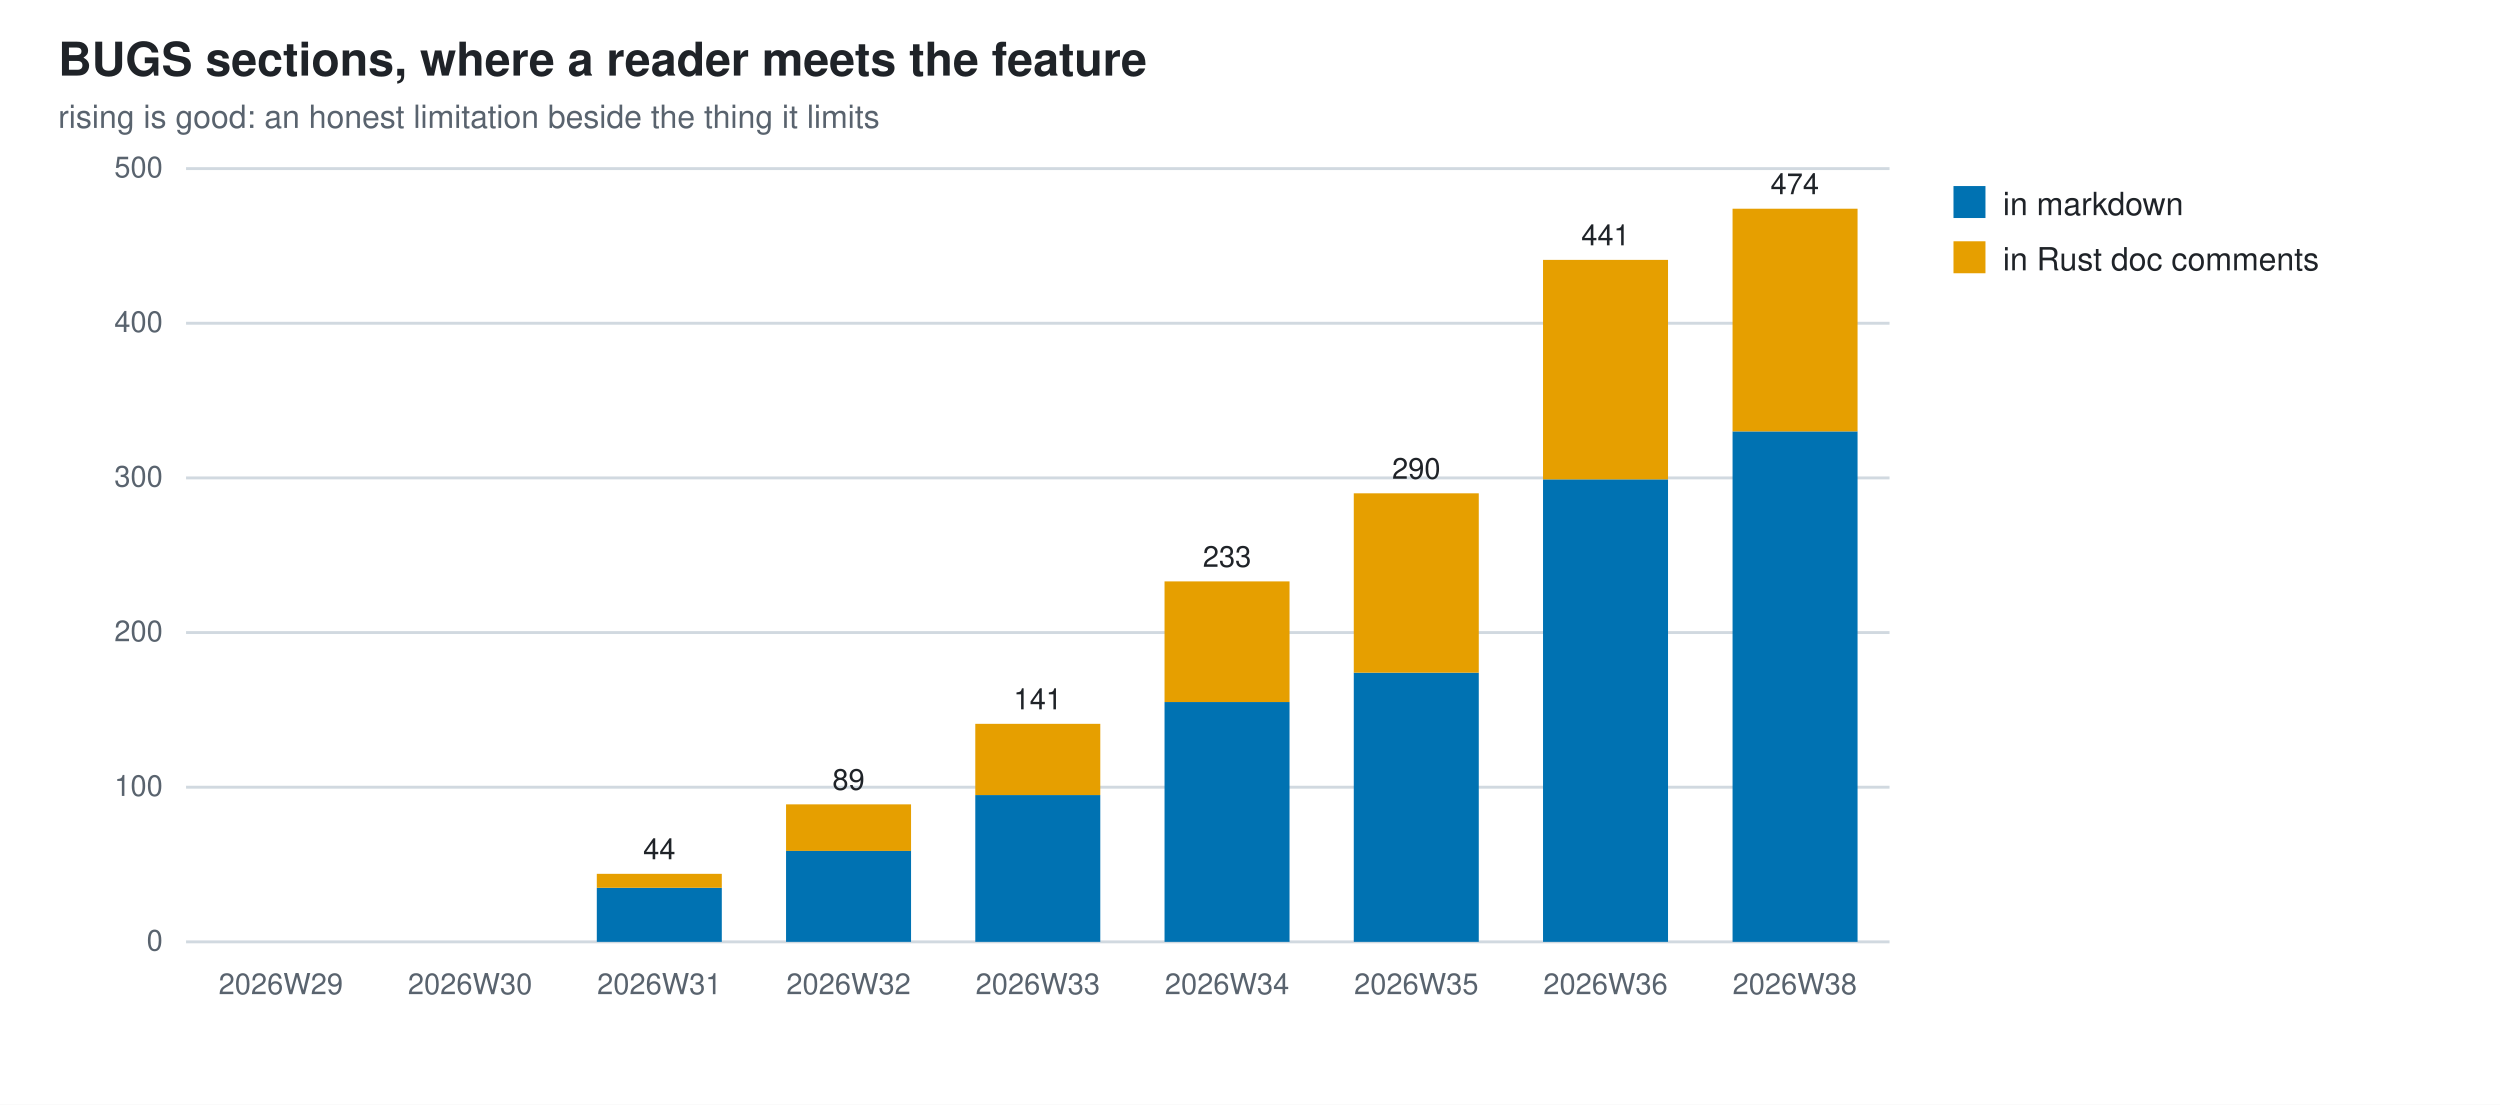
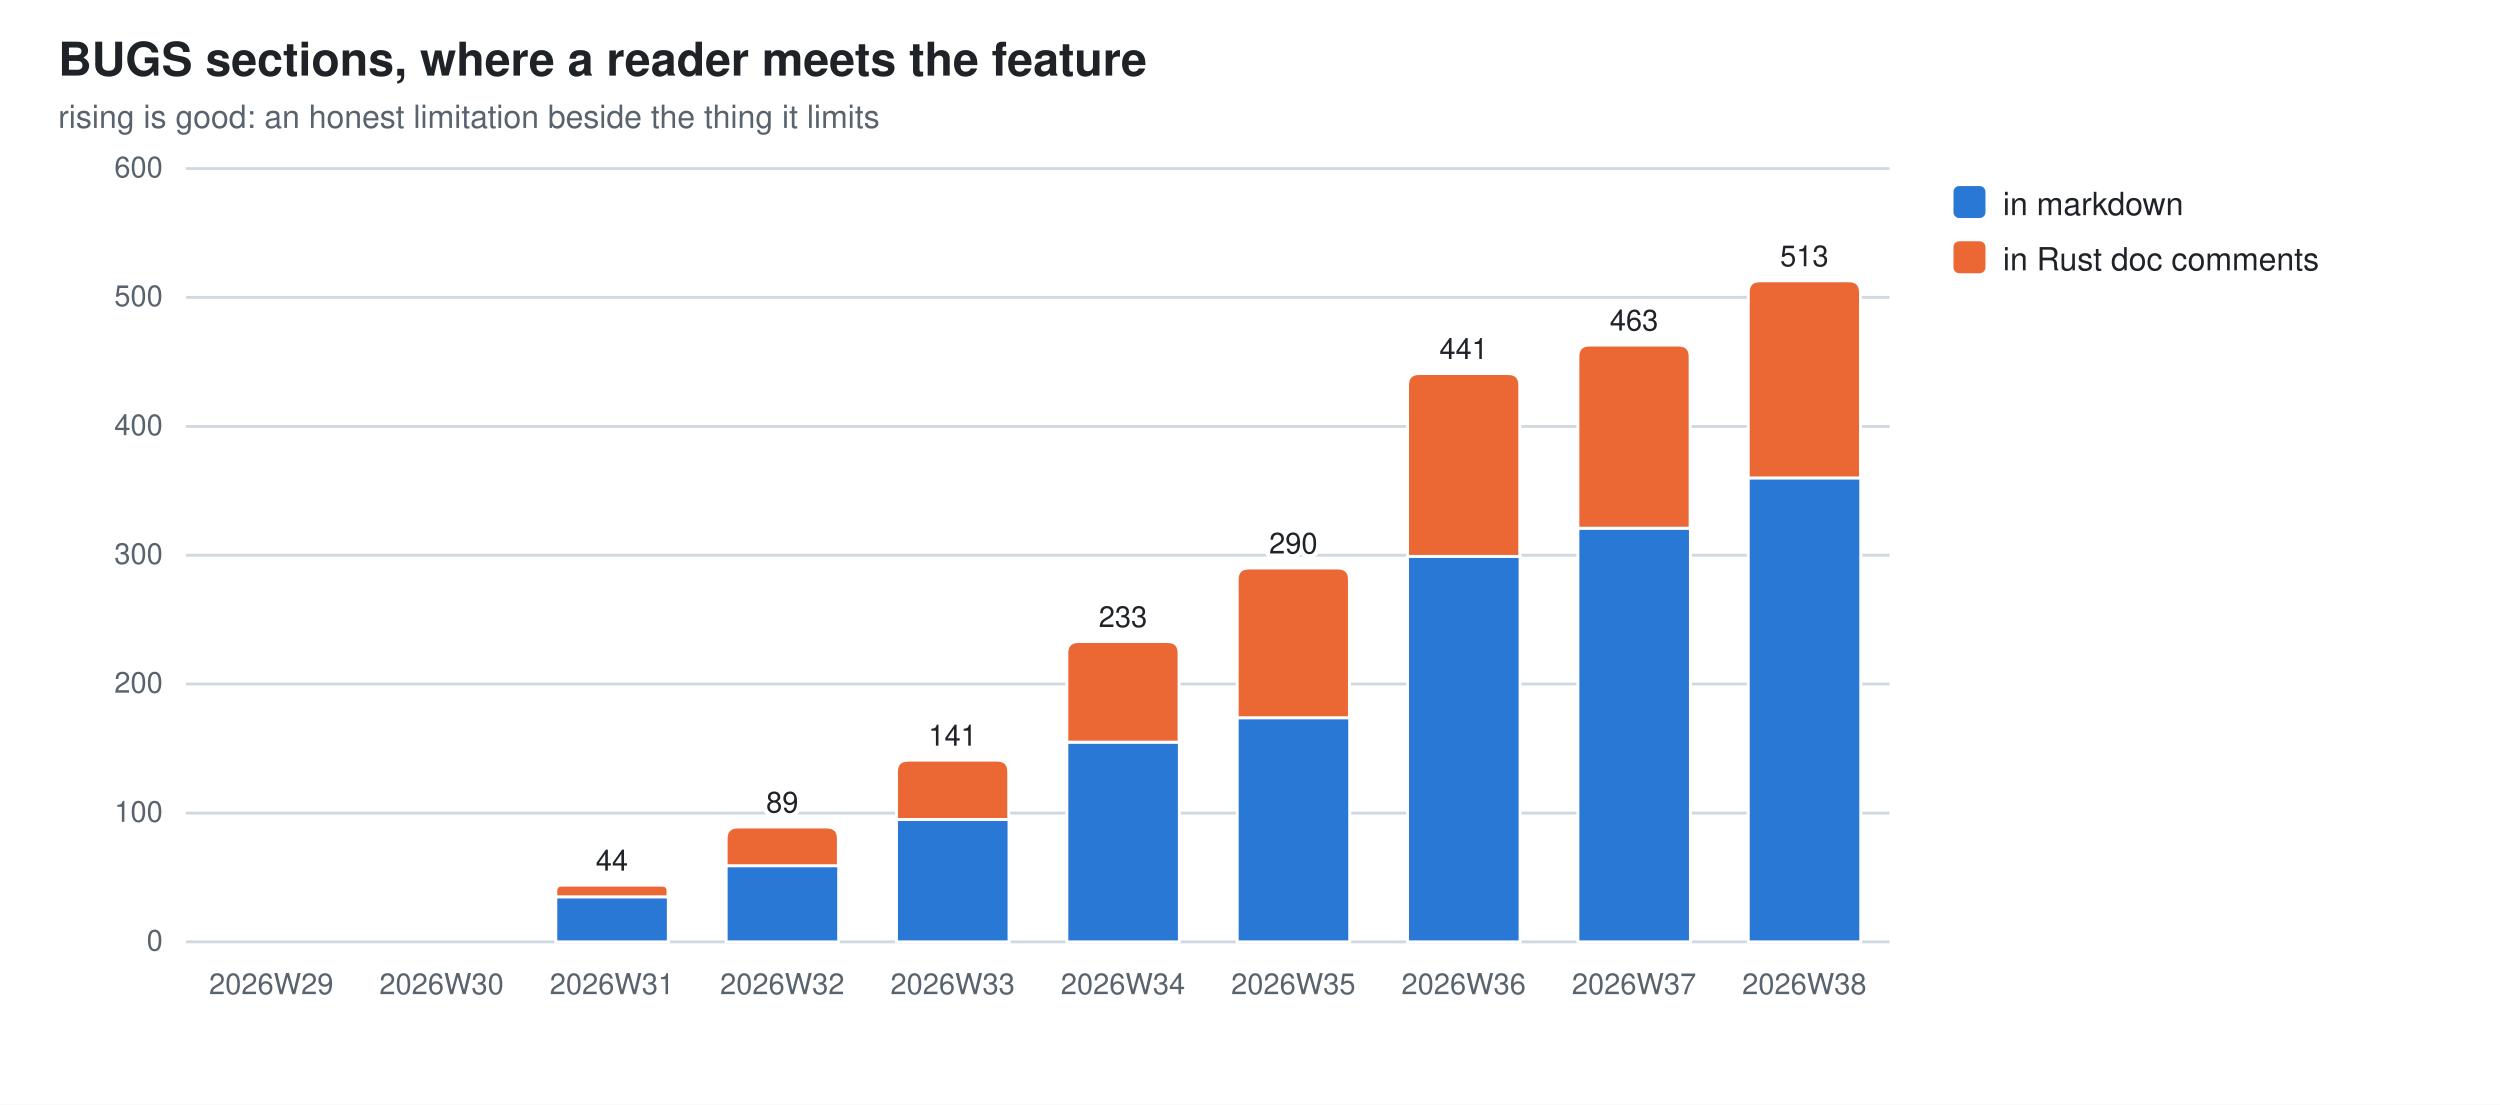
<svg xmlns="http://www.w3.org/2000/svg" width="860" height="380" viewBox="0 0 860 380" role="img" aria-label="BUGS sections, where a reader meets the feature">
  <style>
  .bg{fill:#ffffff} .fg{fill:#1f2328} .mut{fill:#59636e} .grid{stroke:#d1d9e0}
+   .seg{stroke:#ffffff;stroke-width:1}
+   .val{paint-order:stroke;stroke:#ffffff;stroke-width:3px;stroke-linejoin:round}
+   .s0{fill:#2a78d6}  .s1{fill:#eb6834}  .s2{fill:#1baf7a}  .s3{fill:#eda100}  .s4{fill:#e87ba4}  .s5{fill:#008300}  .s6{fill:#4a3aa7}
  @media (prefers-color-scheme: dark){
-     .bg{fill:#0d1117} .fg{fill:#e6edf3} .mut{fill:#9198a1} .grid{stroke:#30363d}}
+     .bg{fill:#0d1117} .fg{fill:#e6edf3} .mut{fill:#9198a1} .grid{stroke:#30363d}
+     .seg{stroke:#0d1117} .val{stroke:#0d1117} .s0{fill:#3987e5} .s1{fill:#d95926} .s2{fill:#199e70} .s3{fill:#c98500} .s4{fill:#d55181} .s5{fill:#008300} .s6{fill:#9085e9}}
  text{font-family:-apple-system,BlinkMacSystemFont,"Segoe UI",Helvetica,Arial,sans-serif}
</style>
  <rect class="bg" width="860" height="380" />
  <text class="fg" x="20" y="26" font-size="16" font-weight="600">BUGS sections, where a reader meets the feature</text>
  <text class="mut" x="20" y="44" font-size="11">rising is good: an honest limitation beside the thing it limits</text>
  <line class="grid" x1="64" y1="324.0" x2="650.0" y2="324.0" stroke-width="1" />
  <text class="mut" x="56" y="327.0" font-size="10" text-anchor="end">0</text>
-   <line class="grid" x1="64" y1="270.8" x2="650.0" y2="270.8" stroke-width="1" />
-   <text class="mut" x="56" y="273.8" font-size="10" text-anchor="end">100</text>
-   <line class="grid" x1="64" y1="217.6" x2="650.0" y2="217.6" stroke-width="1" />
-   <text class="mut" x="56" y="220.6" font-size="10" text-anchor="end">200</text>
-   <line class="grid" x1="64" y1="164.4" x2="650.0" y2="164.4" stroke-width="1" />
-   <text class="mut" x="56" y="167.4" font-size="10" text-anchor="end">300</text>
-   <line class="grid" x1="64" y1="111.2" x2="650.0" y2="111.2" stroke-width="1" />
-   <text class="mut" x="56" y="114.2" font-size="10" text-anchor="end">400</text>
+   <line class="grid" x1="64" y1="279.7" x2="650.0" y2="279.7" stroke-width="1" />
+   <text class="mut" x="56" y="282.7" font-size="10" text-anchor="end">100</text>
+   <line class="grid" x1="64" y1="235.3" x2="650.0" y2="235.3" stroke-width="1" />
+   <text class="mut" x="56" y="238.3" font-size="10" text-anchor="end">200</text>
+   <line class="grid" x1="64" y1="191.0" x2="650.0" y2="191.0" stroke-width="1" />
+   <text class="mut" x="56" y="194.0" font-size="10" text-anchor="end">300</text>
+   <line class="grid" x1="64" y1="146.7" x2="650.0" y2="146.7" stroke-width="1" />
+   <text class="mut" x="56" y="149.7" font-size="10" text-anchor="end">400</text>
+   <line class="grid" x1="64" y1="102.3" x2="650.0" y2="102.3" stroke-width="1" />
+   <text class="mut" x="56" y="105.3" font-size="10" text-anchor="end">500</text>
  <line class="grid" x1="64" y1="58.0" x2="650.0" y2="58.0" stroke-width="1" />
-   <text class="mut" x="56" y="61.0" font-size="10" text-anchor="end">500</text>
-   <text class="mut" x="96.6" y="342" font-size="10" text-anchor="middle">2026W29</text>
-   <text class="mut" x="161.7" y="342" font-size="10" text-anchor="middle">2026W30</text>
-   <rect x="205.3" y="305.4" width="43.0" height="18.6" fill="#0072B2" />
-   <rect x="205.3" y="300.6" width="43.0" height="4.8" fill="#E69F00" />
-   <text class="mut" x="226.8" y="342" font-size="10" text-anchor="middle">2026W31</text>
-   <text class="fg" x="226.8" y="295.6" font-size="10" text-anchor="middle">44</text>
-   <rect x="270.4" y="292.6" width="43.0" height="31.4" fill="#0072B2" />
-   <rect x="270.4" y="276.7" width="43.0" height="16.0" fill="#E69F00" />
-   <text class="mut" x="291.9" y="342" font-size="10" text-anchor="middle">2026W32</text>
-   <text class="fg" x="291.9" y="271.7" font-size="10" text-anchor="middle">89</text>
-   <rect x="335.5" y="273.5" width="43.0" height="50.5" fill="#0072B2" />
-   <rect x="335.5" y="249.0" width="43.0" height="24.5" fill="#E69F00" />
-   <text class="mut" x="357.0" y="342" font-size="10" text-anchor="middle">2026W33</text>
-   <text class="fg" x="357.0" y="244.0" font-size="10" text-anchor="middle">141</text>
-   <rect x="400.6" y="241.5" width="43.0" height="82.5" fill="#0072B2" />
-   <rect x="400.6" y="200.0" width="43.0" height="41.5" fill="#E69F00" />
-   <text class="mut" x="422.1" y="342" font-size="10" text-anchor="middle">2026W34</text>
-   <text class="fg" x="422.1" y="195.0" font-size="10" text-anchor="middle">233</text>
-   <rect x="465.7" y="231.4" width="43.0" height="92.6" fill="#0072B2" />
-   <rect x="465.7" y="169.7" width="43.0" height="61.7" fill="#E69F00" />
-   <text class="mut" x="487.2" y="342" font-size="10" text-anchor="middle">2026W35</text>
-   <text class="fg" x="487.2" y="164.7" font-size="10" text-anchor="middle">290</text>
-   <rect x="530.8" y="164.9" width="43.0" height="159.1" fill="#0072B2" />
-   <rect x="530.8" y="89.4" width="43.0" height="75.5" fill="#E69F00" />
-   <text class="mut" x="552.3" y="342" font-size="10" text-anchor="middle">2026W36</text>
-   <text class="fg" x="552.3" y="84.4" font-size="10" text-anchor="middle">441</text>
-   <rect x="596.0" y="148.4" width="43.0" height="175.6" fill="#0072B2" />
-   <rect x="596.0" y="71.8" width="43.0" height="76.6" fill="#E69F00" />
-   <text class="mut" x="617.4" y="342" font-size="10" text-anchor="middle">2026W38</text>
-   <text class="fg" x="617.4" y="66.8" font-size="10" text-anchor="middle">474</text>
-   <rect x="672" y="64" width="11" height="11" fill="#0072B2" />
-   <text class="fg" x="689" y="74" font-size="11">in markdown</text>
-   <rect x="672" y="83" width="11" height="11" fill="#E69F00" />
-   <text class="fg" x="689" y="93" font-size="11">in Rust doc comments</text>
+   <text class="mut" x="56" y="61.0" font-size="10" text-anchor="end">600</text>
+   <text class="mut" x="93.3" y="342" font-size="10" text-anchor="middle">2026W29</text>
+   <text class="mut" x="151.9" y="342" font-size="10" text-anchor="middle">2026W30</text>
+   <rect class="seg s0" x="191.2" y="308.5" width="38.7" height="15.5" />
+   <path class="seg s1" d="M191.2,308.5 V306.5 Q191.2,304.5 193.2,304.5 H227.8 Q229.8,304.5 229.8,306.5 V308.5 Z" />
+   <text class="mut" x="210.5" y="342" font-size="10" text-anchor="middle">2026W31</text>
+   <text class="fg val" x="210.5" y="299.5" font-size="10" text-anchor="middle">44</text>
+   <rect class="seg s0" x="249.8" y="297.8" width="38.7" height="26.2" />
+   <path class="seg s1" d="M249.8,297.8 V288.5 Q249.8,284.5 253.8,284.5 H284.4 Q288.4,284.5 288.4,288.5 V297.8 Z" />
+   <text class="mut" x="269.1" y="342" font-size="10" text-anchor="middle">2026W32</text>
+   <text class="fg val" x="269.1" y="279.5" font-size="10" text-anchor="middle">89</text>
+   <rect class="seg s0" x="308.4" y="281.9" width="38.7" height="42.1" />
+   <path class="seg s1" d="M308.4,281.9 V265.5 Q308.4,261.5 312.4,261.5 H343.0 Q347.0,261.5 347.0,265.5 V281.9 Z" />
+   <text class="mut" x="327.7" y="342" font-size="10" text-anchor="middle">2026W33</text>
+   <text class="fg val" x="327.7" y="256.5" font-size="10" text-anchor="middle">141</text>
+   <rect class="seg s0" x="367.0" y="255.3" width="38.7" height="68.7" />
+   <path class="seg s1" d="M367.0,255.3 V224.7 Q367.0,220.7 371.0,220.7 H401.6 Q405.6,220.7 405.6,224.7 V255.3 Z" />
+   <text class="mut" x="386.3" y="342" font-size="10" text-anchor="middle">2026W34</text>
+   <text class="fg val" x="386.3" y="215.7" font-size="10" text-anchor="middle">233</text>
+   <rect class="seg s0" x="425.6" y="246.9" width="38.7" height="77.1" />
+   <path class="seg s1" d="M425.6,246.9 V199.4 Q425.6,195.4 429.6,195.4 H460.2 Q464.2,195.4 464.2,199.4 V246.9 Z" />
+   <text class="mut" x="444.9" y="342" font-size="10" text-anchor="middle">2026W35</text>
+   <text class="fg val" x="444.9" y="190.4" font-size="10" text-anchor="middle">290</text>
+   <rect class="seg s0" x="484.2" y="191.4" width="38.7" height="132.6" />
+   <path class="seg s1" d="M484.2,191.4 V132.5 Q484.2,128.5 488.2,128.5 H518.8 Q522.8,128.5 522.8,132.5 V191.4 Z" />
+   <text class="mut" x="503.5" y="342" font-size="10" text-anchor="middle">2026W36</text>
+   <text class="fg val" x="503.5" y="123.5" font-size="10" text-anchor="middle">441</text>
+   <rect class="seg s0" x="542.8" y="181.7" width="38.7" height="142.3" />
+   <path class="seg s1" d="M542.8,181.7 V122.7 Q542.8,118.7 546.8,118.7 H577.4 Q581.4,118.7 581.4,122.7 V181.7 Z" />
+   <text class="mut" x="562.1" y="342" font-size="10" text-anchor="middle">2026W37</text>
+   <text class="fg val" x="562.1" y="113.7" font-size="10" text-anchor="middle">463</text>
+   <rect class="seg s0" x="601.4" y="164.4" width="38.7" height="159.6" />
+   <path class="seg s1" d="M601.4,164.4 V100.6 Q601.4,96.6 605.4,96.6 H636.0 Q640.0,96.6 640.0,100.6 V164.4 Z" />
+   <text class="mut" x="620.7" y="342" font-size="10" text-anchor="middle">2026W38</text>
+   <text class="fg val" x="620.7" y="91.6" font-size="10" text-anchor="middle">513</text>
+   <rect class="s0" x="672" y="64" width="11" height="11" rx="2" />
+   <text class="fg" y="74" font-size="11">
+     <tspan x="689" dy="0">in markdown</tspan>
+   </text>
+   <rect class="s1" x="672" y="83" width="11" height="11" rx="2" />
+   <text class="fg" y="93" font-size="11">
+     <tspan x="689" dy="0">in Rust doc comments</tspan>
+   </text>
</svg>
